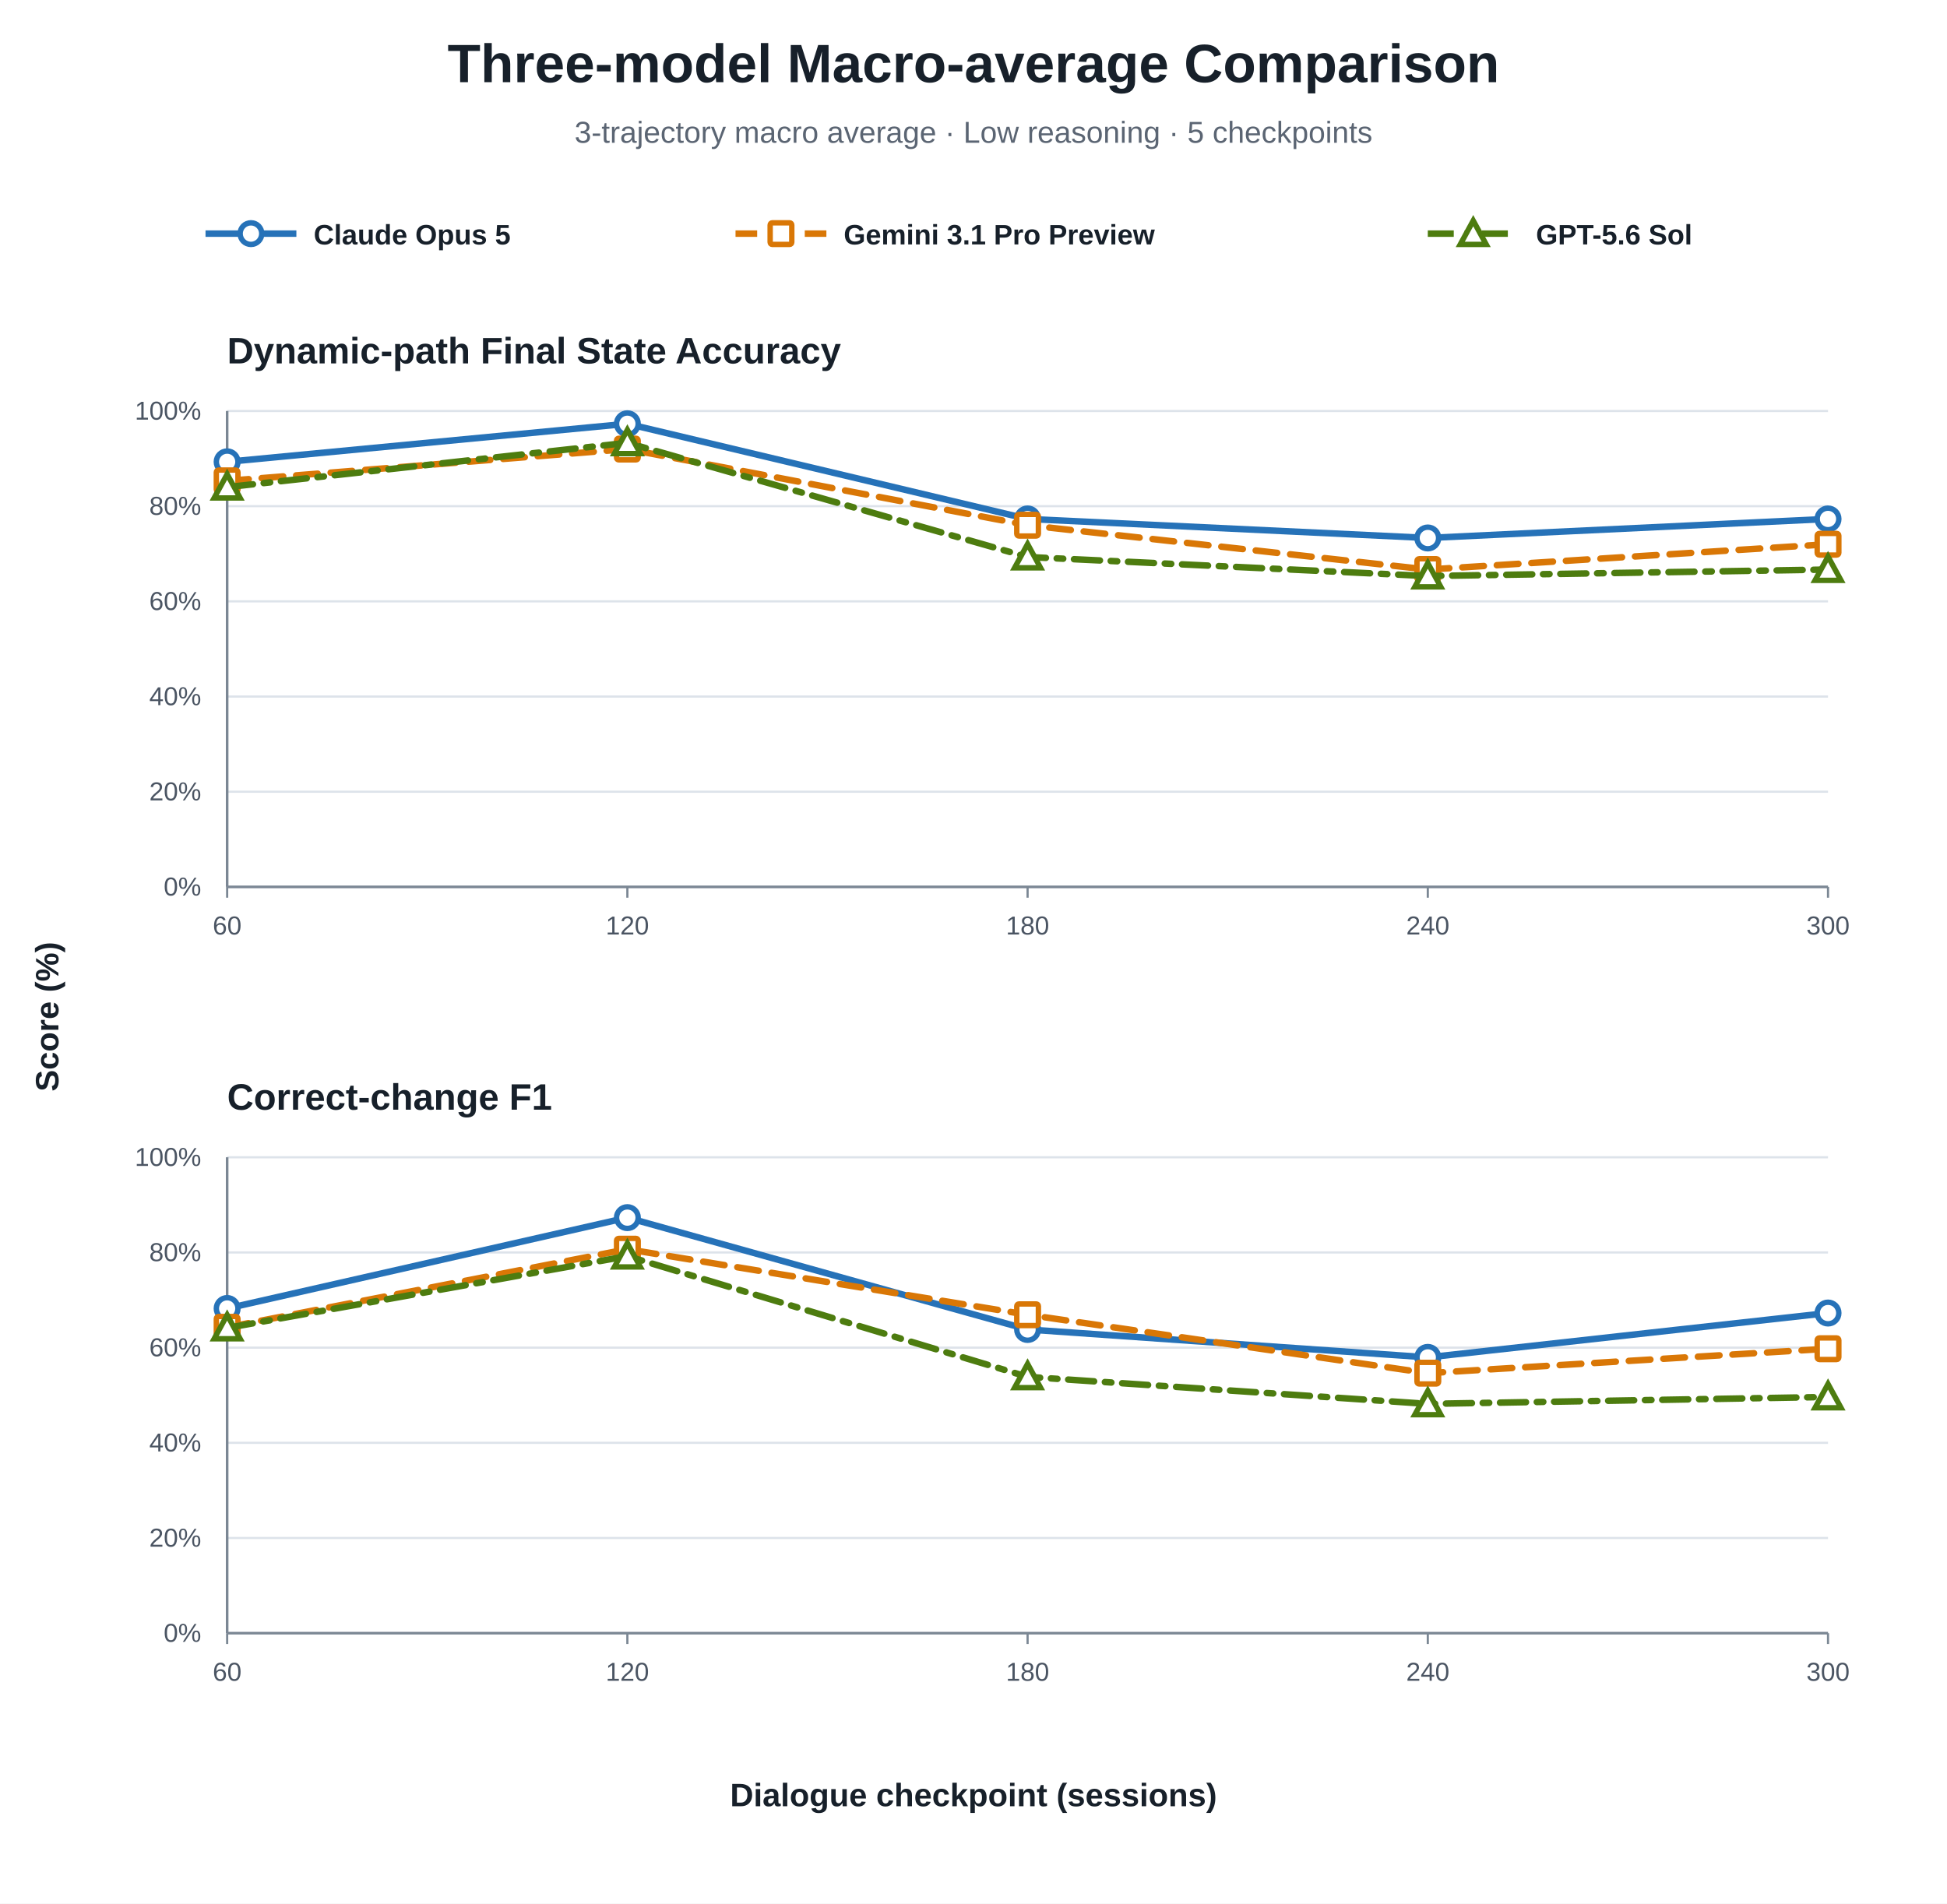
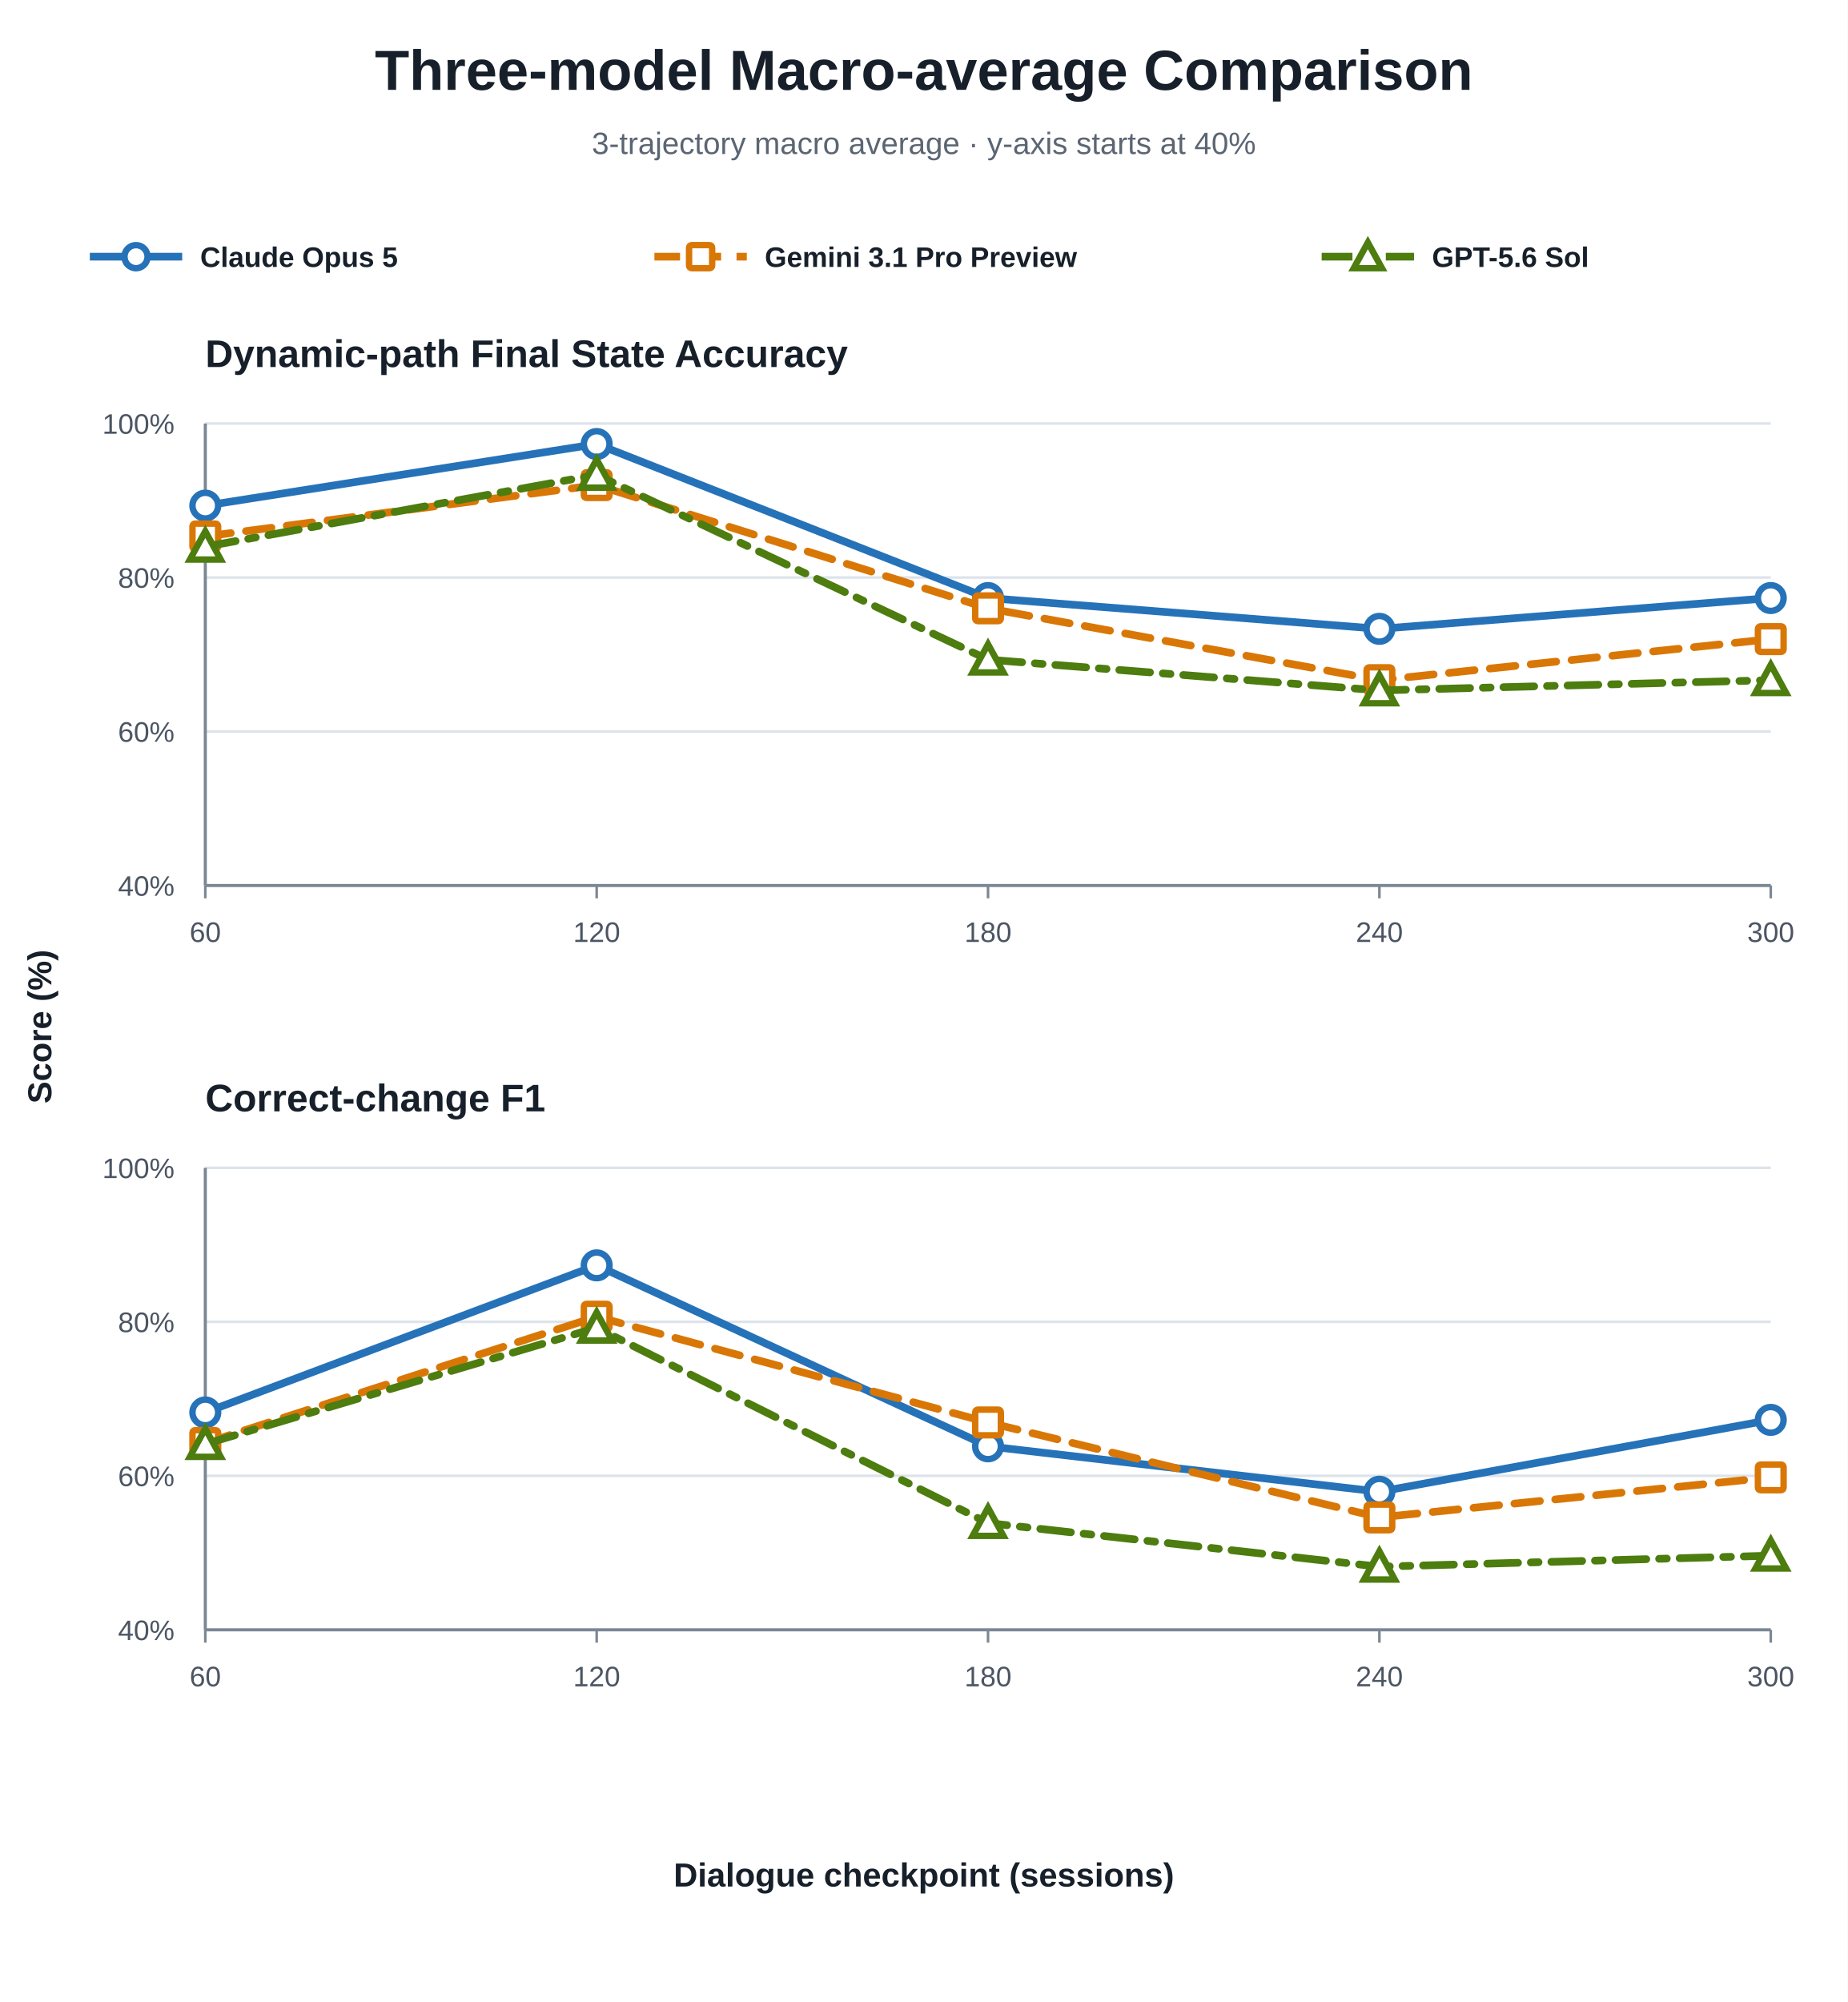
- <svg xmlns="http://www.w3.org/2000/svg" width="900" height="880" viewBox="0 0 900 880" role="img" aria-label="Three-model macro-average comparison">
+ <svg xmlns="http://www.w3.org/2000/svg" width="720" height="780" viewBox="0 0 720 780" role="img" aria-label="Three-model macro-average comparison">
  <style>
text { font-family: Arial, 'DejaVu Sans', sans-serif; fill: #17202A; }
- .title { font-size: 25px; font-weight: 700; }
- .subtitle { font-size: 14px; fill: #5B6573; }
- .panel-title { font-size: 17px; font-weight: 700; }
- .axis-label { font-size: 15px; font-weight: 600; }
- .tick { font-size: 12px; fill: #4B5563; }
- .legend { font-size: 13px; font-weight: 600; }
+ .title { font-size: 22px; font-weight: 700; }
+ .subtitle { font-size: 12px; fill: #5B6573; }
+ .panel-title { font-size: 15px; font-weight: 700; }
+ .axis-label { font-size: 13px; font-weight: 600; }
+ .tick { font-size: 11px; fill: #4B5563; }
+ .legend { font-size: 11px; font-weight: 600; }
</style>
-   <rect width="900" height="880" fill="#FFFFFF" />
-   <text x="450" y="38" text-anchor="middle" class="title">Three-model Macro-average Comparison</text>
-   <text x="450" y="66" text-anchor="middle" class="subtitle">3-trajectory macro average · Low reasoning · 5 checkpoints</text>
-   <line x1="95" y1="108" x2="137" y2="108" stroke="#2672B8" stroke-width="3" />
-   <circle cx="116.0" cy="108.0" r="5" fill="#FFFFFF" stroke="#2672B8" stroke-width="2.5" />
-   <text x="145" y="113" class="legend">Claude Opus 5</text>
-   <line x1="340" y1="108" x2="382" y2="108" stroke="#D97706" stroke-width="3" stroke-dasharray="10 6" />
-   <rect x="356.0" y="103.0" width="10.0" height="10.0" rx="1" fill="#FFFFFF" stroke="#D97706" stroke-width="2.5" />
-   <text x="390" y="113" class="legend">Gemini 3.1 Pro Preview</text>
-   <line x1="660" y1="108" x2="702" y2="108" stroke="#4D7C0F" stroke-width="3" stroke-dasharray="12 5 3 5" />
-   <polygon points="681.0,102.0 675.0,113.0 687.0,113.0" fill="#FFFFFF" stroke="#4D7C0F" stroke-width="2.5" />
-   <text x="710" y="113" class="legend">GPT-5.6 Sol</text>
-   <text x="105" y="168" class="panel-title">Dynamic-path Final State Accuracy</text>
-   <line x1="105" y1="410.0" x2="845" y2="410.0" stroke="#DDE3EA" stroke-width="1" />
-   <text x="93" y="414.0" text-anchor="end" class="tick">0%</text>
-   <line x1="105" y1="366.0" x2="845" y2="366.0" stroke="#DDE3EA" stroke-width="1" />
-   <text x="93" y="370.0" text-anchor="end" class="tick">20%</text>
-   <line x1="105" y1="322.0" x2="845" y2="322.0" stroke="#DDE3EA" stroke-width="1" />
-   <text x="93" y="326.0" text-anchor="end" class="tick">40%</text>
-   <line x1="105" y1="278.0" x2="845" y2="278.0" stroke="#DDE3EA" stroke-width="1" />
-   <text x="93" y="282.0" text-anchor="end" class="tick">60%</text>
-   <line x1="105" y1="234.0" x2="845" y2="234.0" stroke="#DDE3EA" stroke-width="1" />
-   <text x="93" y="238.0" text-anchor="end" class="tick">80%</text>
-   <line x1="105" y1="190.0" x2="845" y2="190.0" stroke="#DDE3EA" stroke-width="1" />
-   <text x="93" y="194.0" text-anchor="end" class="tick">100%</text>
-   <line x1="105" y1="190" x2="105" y2="410" stroke="#7B8794" stroke-width="1.2" />
-   <line x1="105" y1="410" x2="845" y2="410" stroke="#7B8794" stroke-width="1.2" />
-   <line x1="105.0" y1="410" x2="105.0" y2="415" stroke="#7B8794" stroke-width="1" />
-   <text x="105.0" y="432" text-anchor="middle" class="tick">60</text>
-   <line x1="290.0" y1="410" x2="290.0" y2="415" stroke="#7B8794" stroke-width="1" />
-   <text x="290.0" y="432" text-anchor="middle" class="tick">120</text>
-   <line x1="475.0" y1="410" x2="475.0" y2="415" stroke="#7B8794" stroke-width="1" />
-   <text x="475.0" y="432" text-anchor="middle" class="tick">180</text>
-   <line x1="660.0" y1="410" x2="660.0" y2="415" stroke="#7B8794" stroke-width="1" />
-   <text x="660.0" y="432" text-anchor="middle" class="tick">240</text>
-   <line x1="845.0" y1="410" x2="845.0" y2="415" stroke="#7B8794" stroke-width="1" />
-   <text x="845.0" y="432" text-anchor="middle" class="tick">300</text>
-   <polyline points="105.0,213.5 290.0,195.9 475.0,239.9 660.0,248.7 845.0,239.9" fill="none" stroke="#2672B8" stroke-width="3" stroke-linejoin="round" stroke-linecap="round" />
-   <circle cx="105.0" cy="213.5" r="5" fill="#FFFFFF" stroke="#2672B8" stroke-width="2.5" />
-   <circle cx="290.0" cy="195.9" r="5" fill="#FFFFFF" stroke="#2672B8" stroke-width="2.5" />
-   <circle cx="475.0" cy="239.9" r="5" fill="#FFFFFF" stroke="#2672B8" stroke-width="2.5" />
-   <circle cx="660.0" cy="248.7" r="5" fill="#FFFFFF" stroke="#2672B8" stroke-width="2.5" />
-   <circle cx="845.0" cy="239.9" r="5" fill="#FFFFFF" stroke="#2672B8" stroke-width="2.5" />
-   <polyline points="105.0,222.3 290.0,207.6 475.0,242.8 660.0,263.3 845.0,251.6" fill="none" stroke="#D97706" stroke-width="3" stroke-linejoin="round" stroke-linecap="round" stroke-dasharray="10 6" />
-   <rect x="100.0" y="217.3" width="10.0" height="10.0" rx="1" fill="#FFFFFF" stroke="#D97706" stroke-width="2.5" />
-   <rect x="285.0" y="202.6" width="10.0" height="10.0" rx="1" fill="#FFFFFF" stroke="#D97706" stroke-width="2.5" />
-   <rect x="470.0" y="237.8" width="10.0" height="10.0" rx="1" fill="#FFFFFF" stroke="#D97706" stroke-width="2.5" />
-   <rect x="655.0" y="258.3" width="10.0" height="10.0" rx="1" fill="#FFFFFF" stroke="#D97706" stroke-width="2.5" />
-   <rect x="840.0" y="246.6" width="10.0" height="10.0" rx="1" fill="#FFFFFF" stroke="#D97706" stroke-width="2.5" />
-   <polyline points="105.0,225.2 290.0,204.7 475.0,257.5 660.0,266.3 845.0,263.3" fill="none" stroke="#4D7C0F" stroke-width="3" stroke-linejoin="round" stroke-linecap="round" stroke-dasharray="12 5 3 5" />
-   <polygon points="105.0,219.2 99.0,230.2 111.0,230.2" fill="#FFFFFF" stroke="#4D7C0F" stroke-width="2.5" />
-   <polygon points="290.0,198.7 284.0,209.7 296.0,209.7" fill="#FFFFFF" stroke="#4D7C0F" stroke-width="2.5" />
-   <polygon points="475.0,251.5 469.0,262.5 481.0,262.5" fill="#FFFFFF" stroke="#4D7C0F" stroke-width="2.5" />
-   <polygon points="660.0,260.3 654.0,271.3 666.0,271.3" fill="#FFFFFF" stroke="#4D7C0F" stroke-width="2.5" />
-   <polygon points="845.0,257.3 839.0,268.3 851.0,268.3" fill="#FFFFFF" stroke="#4D7C0F" stroke-width="2.5" />
-   <text x="105" y="513" class="panel-title">Correct-change F1</text>
-   <line x1="105" y1="755.0" x2="845" y2="755.0" stroke="#DDE3EA" stroke-width="1" />
-   <text x="93" y="759.0" text-anchor="end" class="tick">0%</text>
-   <line x1="105" y1="711.0" x2="845" y2="711.0" stroke="#DDE3EA" stroke-width="1" />
-   <text x="93" y="715.0" text-anchor="end" class="tick">20%</text>
-   <line x1="105" y1="667.0" x2="845" y2="667.0" stroke="#DDE3EA" stroke-width="1" />
-   <text x="93" y="671.0" text-anchor="end" class="tick">40%</text>
-   <line x1="105" y1="623.0" x2="845" y2="623.0" stroke="#DDE3EA" stroke-width="1" />
-   <text x="93" y="627.0" text-anchor="end" class="tick">60%</text>
-   <line x1="105" y1="579.0" x2="845" y2="579.0" stroke="#DDE3EA" stroke-width="1" />
-   <text x="93" y="583.0" text-anchor="end" class="tick">80%</text>
-   <line x1="105" y1="535.0" x2="845" y2="535.0" stroke="#DDE3EA" stroke-width="1" />
-   <text x="93" y="539.0" text-anchor="end" class="tick">100%</text>
-   <line x1="105" y1="535" x2="105" y2="755" stroke="#7B8794" stroke-width="1.2" />
-   <line x1="105" y1="755" x2="845" y2="755" stroke="#7B8794" stroke-width="1.2" />
-   <line x1="105.0" y1="755" x2="105.0" y2="760" stroke="#7B8794" stroke-width="1" />
-   <text x="105.0" y="777" text-anchor="middle" class="tick">60</text>
-   <line x1="290.0" y1="755" x2="290.0" y2="760" stroke="#7B8794" stroke-width="1" />
-   <text x="290.0" y="777" text-anchor="middle" class="tick">120</text>
-   <line x1="475.0" y1="755" x2="475.0" y2="760" stroke="#7B8794" stroke-width="1" />
-   <text x="475.0" y="777" text-anchor="middle" class="tick">180</text>
-   <line x1="660.0" y1="755" x2="660.0" y2="760" stroke="#7B8794" stroke-width="1" />
-   <text x="660.0" y="777" text-anchor="middle" class="tick">240</text>
-   <line x1="845.0" y1="755" x2="845.0" y2="760" stroke="#7B8794" stroke-width="1" />
-   <text x="845.0" y="777" text-anchor="middle" class="tick">300</text>
-   <polyline points="105.0,604.9 290.0,562.9 475.0,614.6 660.0,627.5 845.0,607.0" fill="none" stroke="#2672B8" stroke-width="3" stroke-linejoin="round" stroke-linecap="round" />
-   <circle cx="105.0" cy="604.9" r="5" fill="#FFFFFF" stroke="#2672B8" stroke-width="2.5" />
-   <circle cx="290.0" cy="562.9" r="5" fill="#FFFFFF" stroke="#2672B8" stroke-width="2.5" />
-   <circle cx="475.0" cy="614.6" r="5" fill="#FFFFFF" stroke="#2672B8" stroke-width="2.5" />
-   <circle cx="660.0" cy="627.5" r="5" fill="#FFFFFF" stroke="#2672B8" stroke-width="2.5" />
-   <circle cx="845.0" cy="607.0" r="5" fill="#FFFFFF" stroke="#2672B8" stroke-width="2.5" />
-   <polyline points="105.0,613.6 290.0,577.5 475.0,607.8 660.0,634.8 845.0,623.5" fill="none" stroke="#D97706" stroke-width="3" stroke-linejoin="round" stroke-linecap="round" stroke-dasharray="10 6" />
-   <rect x="100.0" y="608.6" width="10.0" height="10.0" rx="1" fill="#FFFFFF" stroke="#D97706" stroke-width="2.5" />
-   <rect x="285.0" y="572.5" width="10.0" height="10.0" rx="1" fill="#FFFFFF" stroke="#D97706" stroke-width="2.5" />
-   <rect x="470.0" y="602.8" width="10.0" height="10.0" rx="1" fill="#FFFFFF" stroke="#D97706" stroke-width="2.5" />
-   <rect x="655.0" y="629.8" width="10.0" height="10.0" rx="1" fill="#FFFFFF" stroke="#D97706" stroke-width="2.5" />
-   <rect x="840.0" y="618.5" width="10.0" height="10.0" rx="1" fill="#FFFFFF" stroke="#D97706" stroke-width="2.5" />
-   <polyline points="105.0,613.9 290.0,580.7 475.0,636.5 660.0,649.0 845.0,645.8" fill="none" stroke="#4D7C0F" stroke-width="3" stroke-linejoin="round" stroke-linecap="round" stroke-dasharray="12 5 3 5" />
-   <polygon points="105.0,607.9 99.0,618.9 111.0,618.9" fill="#FFFFFF" stroke="#4D7C0F" stroke-width="2.5" />
-   <polygon points="290.0,574.7 284.0,585.7 296.0,585.7" fill="#FFFFFF" stroke="#4D7C0F" stroke-width="2.5" />
-   <polygon points="475.0,630.5 469.0,641.5 481.0,641.5" fill="#FFFFFF" stroke="#4D7C0F" stroke-width="2.5" />
-   <polygon points="660.0,643.0 654.0,654.0 666.0,654.0" fill="#FFFFFF" stroke="#4D7C0F" stroke-width="2.5" />
-   <polygon points="845.0,639.8 839.0,650.8 851.0,650.8" fill="#FFFFFF" stroke="#4D7C0F" stroke-width="2.5" />
-   <text x="450" y="835" text-anchor="middle" class="axis-label">Dialogue checkpoint (sessions)</text>
-   <text x="27" y="470" text-anchor="middle" class="axis-label" transform="rotate(-90 27 470)">Score (%)</text>
+   <rect width="720" height="780" fill="#FFFFFF" />
+   <text x="360" y="35" text-anchor="middle" class="title">Three-model Macro-average Comparison</text>
+   <text x="360" y="60" text-anchor="middle" class="subtitle">3-trajectory macro average · y-axis starts at 40%</text>
+   <line x1="35" y1="100" x2="71" y2="100" stroke="#2672B8" stroke-width="3" />
+   <circle cx="53.0" cy="100.0" r="4.5" fill="#FFFFFF" stroke="#2672B8" stroke-width="2.5" />
+   <text x="78" y="104" class="legend">Claude Opus 5</text>
+   <line x1="255" y1="100" x2="291" y2="100" stroke="#D97706" stroke-width="3" stroke-dasharray="10 6" />
+   <rect x="268.5" y="95.5" width="9.0" height="9.0" rx="1" fill="#FFFFFF" stroke="#D97706" stroke-width="2.5" />
+   <text x="298" y="104" class="legend">Gemini 3.1 Pro Preview</text>
+   <line x1="515" y1="100" x2="551" y2="100" stroke="#4D7C0F" stroke-width="3" stroke-dasharray="12 5 3 5" />
+   <polygon points="533.0,94.5 527.5,104.5 538.5,104.5" fill="#FFFFFF" stroke="#4D7C0F" stroke-width="2.5" />
+   <text x="558" y="104" class="legend">GPT-5.6 Sol</text>
+   <text x="80" y="143" class="panel-title">Dynamic-path Final State Accuracy</text>
+   <line x1="80" y1="345.0" x2="690" y2="345.0" stroke="#DDE3EA" stroke-width="1" />
+   <text x="68" y="349.0" text-anchor="end" class="tick">40%</text>
+   <line x1="80" y1="285.0" x2="690" y2="285.0" stroke="#DDE3EA" stroke-width="1" />
+   <text x="68" y="289.0" text-anchor="end" class="tick">60%</text>
+   <line x1="80" y1="225.0" x2="690" y2="225.0" stroke="#DDE3EA" stroke-width="1" />
+   <text x="68" y="229.0" text-anchor="end" class="tick">80%</text>
+   <line x1="80" y1="165.0" x2="690" y2="165.0" stroke="#DDE3EA" stroke-width="1" />
+   <text x="68" y="169.0" text-anchor="end" class="tick">100%</text>
+   <line x1="80" y1="165" x2="80" y2="345" stroke="#7B8794" stroke-width="1.2" />
+   <line x1="80" y1="345" x2="690" y2="345" stroke="#7B8794" stroke-width="1.2" />
+   <line x1="80.0" y1="345" x2="80.0" y2="350" stroke="#7B8794" stroke-width="1" />
+   <text x="80.0" y="367" text-anchor="middle" class="tick">60</text>
+   <line x1="232.5" y1="345" x2="232.5" y2="350" stroke="#7B8794" stroke-width="1" />
+   <text x="232.5" y="367" text-anchor="middle" class="tick">120</text>
+   <line x1="385.0" y1="345" x2="385.0" y2="350" stroke="#7B8794" stroke-width="1" />
+   <text x="385.0" y="367" text-anchor="middle" class="tick">180</text>
+   <line x1="537.5" y1="345" x2="537.5" y2="350" stroke="#7B8794" stroke-width="1" />
+   <text x="537.5" y="367" text-anchor="middle" class="tick">240</text>
+   <line x1="690.0" y1="345" x2="690.0" y2="350" stroke="#7B8794" stroke-width="1" />
+   <text x="690.0" y="367" text-anchor="middle" class="tick">300</text>
+   <polyline points="80.0,197.0 232.5,173.0 385.0,233.0 537.5,245.0 690.0,233.0" fill="none" stroke="#2672B8" stroke-width="3" stroke-linejoin="round" stroke-linecap="round" />
+   <circle cx="80.0" cy="197.0" r="5" fill="#FFFFFF" stroke="#2672B8" stroke-width="2.5" />
+   <circle cx="232.5" cy="173.0" r="5" fill="#FFFFFF" stroke="#2672B8" stroke-width="2.5" />
+   <circle cx="385.0" cy="233.0" r="5" fill="#FFFFFF" stroke="#2672B8" stroke-width="2.5" />
+   <circle cx="537.5" cy="245.0" r="5" fill="#FFFFFF" stroke="#2672B8" stroke-width="2.5" />
+   <circle cx="690.0" cy="233.0" r="5" fill="#FFFFFF" stroke="#2672B8" stroke-width="2.5" />
+   <polyline points="80.0,209.0 232.5,189.0 385.0,237.0 537.5,265.0 690.0,249.0" fill="none" stroke="#D97706" stroke-width="3" stroke-linejoin="round" stroke-linecap="round" stroke-dasharray="10 6" />
+   <rect x="75.0" y="204.0" width="10.0" height="10.0" rx="1" fill="#FFFFFF" stroke="#D97706" stroke-width="2.5" />
+   <rect x="227.5" y="184.0" width="10.0" height="10.0" rx="1" fill="#FFFFFF" stroke="#D97706" stroke-width="2.5" />
+   <rect x="380.0" y="232.0" width="10.0" height="10.0" rx="1" fill="#FFFFFF" stroke="#D97706" stroke-width="2.5" />
+   <rect x="532.5" y="260.0" width="10.0" height="10.0" rx="1" fill="#FFFFFF" stroke="#D97706" stroke-width="2.5" />
+   <rect x="685.0" y="244.0" width="10.0" height="10.0" rx="1" fill="#FFFFFF" stroke="#D97706" stroke-width="2.5" />
+   <polyline points="80.0,213.0 232.5,185.0 385.0,257.0 537.5,269.0 690.0,265.0" fill="none" stroke="#4D7C0F" stroke-width="3" stroke-linejoin="round" stroke-linecap="round" stroke-dasharray="12 5 3 5" />
+   <polygon points="80.0,207.0 74.0,218.0 86.0,218.0" fill="#FFFFFF" stroke="#4D7C0F" stroke-width="2.5" />
+   <polygon points="232.5,179.0 226.5,190.0 238.5,190.0" fill="#FFFFFF" stroke="#4D7C0F" stroke-width="2.5" />
+   <polygon points="385.0,251.0 379.0,262.0 391.0,262.0" fill="#FFFFFF" stroke="#4D7C0F" stroke-width="2.5" />
+   <polygon points="537.5,263.0 531.5,274.0 543.5,274.0" fill="#FFFFFF" stroke="#4D7C0F" stroke-width="2.5" />
+   <polygon points="690.0,259.0 684.0,270.0 696.0,270.0" fill="#FFFFFF" stroke="#4D7C0F" stroke-width="2.5" />
+   <text x="80" y="433" class="panel-title">Correct-change F1</text>
+   <line x1="80" y1="635.0" x2="690" y2="635.0" stroke="#DDE3EA" stroke-width="1" />
+   <text x="68" y="639.0" text-anchor="end" class="tick">40%</text>
+   <line x1="80" y1="575.0" x2="690" y2="575.0" stroke="#DDE3EA" stroke-width="1" />
+   <text x="68" y="579.0" text-anchor="end" class="tick">60%</text>
+   <line x1="80" y1="515.0" x2="690" y2="515.0" stroke="#DDE3EA" stroke-width="1" />
+   <text x="68" y="519.0" text-anchor="end" class="tick">80%</text>
+   <line x1="80" y1="455.0" x2="690" y2="455.0" stroke="#DDE3EA" stroke-width="1" />
+   <text x="68" y="459.0" text-anchor="end" class="tick">100%</text>
+   <line x1="80" y1="455" x2="80" y2="635" stroke="#7B8794" stroke-width="1.2" />
+   <line x1="80" y1="635" x2="690" y2="635" stroke="#7B8794" stroke-width="1.2" />
+   <line x1="80.0" y1="635" x2="80.0" y2="640" stroke="#7B8794" stroke-width="1" />
+   <text x="80.0" y="657" text-anchor="middle" class="tick">60</text>
+   <line x1="232.5" y1="635" x2="232.5" y2="640" stroke="#7B8794" stroke-width="1" />
+   <text x="232.5" y="657" text-anchor="middle" class="tick">120</text>
+   <line x1="385.0" y1="635" x2="385.0" y2="640" stroke="#7B8794" stroke-width="1" />
+   <text x="385.0" y="657" text-anchor="middle" class="tick">180</text>
+   <line x1="537.5" y1="635" x2="537.5" y2="640" stroke="#7B8794" stroke-width="1" />
+   <text x="537.5" y="657" text-anchor="middle" class="tick">240</text>
+   <line x1="690.0" y1="635" x2="690.0" y2="640" stroke="#7B8794" stroke-width="1" />
+   <text x="690.0" y="657" text-anchor="middle" class="tick">300</text>
+   <polyline points="80.0,550.3 232.5,493.0 385.0,563.5 537.5,581.2 690.0,553.2" fill="none" stroke="#2672B8" stroke-width="3" stroke-linejoin="round" stroke-linecap="round" />
+   <circle cx="80.0" cy="550.3" r="5" fill="#FFFFFF" stroke="#2672B8" stroke-width="2.5" />
+   <circle cx="232.5" cy="493.0" r="5" fill="#FFFFFF" stroke="#2672B8" stroke-width="2.5" />
+   <circle cx="385.0" cy="563.5" r="5" fill="#FFFFFF" stroke="#2672B8" stroke-width="2.5" />
+   <circle cx="537.5" cy="581.2" r="5" fill="#FFFFFF" stroke="#2672B8" stroke-width="2.5" />
+   <circle cx="690.0" cy="553.2" r="5" fill="#FFFFFF" stroke="#2672B8" stroke-width="2.5" />
+   <polyline points="80.0,562.2 232.5,513.0 385.0,554.2 537.5,591.2 690.0,575.6" fill="none" stroke="#D97706" stroke-width="3" stroke-linejoin="round" stroke-linecap="round" stroke-dasharray="10 6" />
+   <rect x="75.0" y="557.2" width="10.0" height="10.0" rx="1" fill="#FFFFFF" stroke="#D97706" stroke-width="2.5" />
+   <rect x="227.5" y="508.0" width="10.0" height="10.0" rx="1" fill="#FFFFFF" stroke="#D97706" stroke-width="2.5" />
+   <rect x="380.0" y="549.2" width="10.0" height="10.0" rx="1" fill="#FFFFFF" stroke="#D97706" stroke-width="2.5" />
+   <rect x="532.5" y="586.2" width="10.0" height="10.0" rx="1" fill="#FFFFFF" stroke="#D97706" stroke-width="2.5" />
+   <rect x="685.0" y="570.6" width="10.0" height="10.0" rx="1" fill="#FFFFFF" stroke="#D97706" stroke-width="2.5" />
+   <polyline points="80.0,562.6 232.5,517.3 385.0,593.4 537.5,610.4 690.0,606.1" fill="none" stroke="#4D7C0F" stroke-width="3" stroke-linejoin="round" stroke-linecap="round" stroke-dasharray="12 5 3 5" />
+   <polygon points="80.0,556.6 74.0,567.6 86.0,567.6" fill="#FFFFFF" stroke="#4D7C0F" stroke-width="2.5" />
+   <polygon points="232.5,511.3 226.5,522.3 238.5,522.3" fill="#FFFFFF" stroke="#4D7C0F" stroke-width="2.5" />
+   <polygon points="385.0,587.4 379.0,598.4 391.0,598.4" fill="#FFFFFF" stroke="#4D7C0F" stroke-width="2.5" />
+   <polygon points="537.5,604.4 531.5,615.4 543.5,615.4" fill="#FFFFFF" stroke="#4D7C0F" stroke-width="2.5" />
+   <polygon points="690.0,600.1 684.0,611.1 696.0,611.1" fill="#FFFFFF" stroke="#4D7C0F" stroke-width="2.5" />
+   <text x="360" y="735" text-anchor="middle" class="axis-label">Dialogue checkpoint (sessions)</text>
+   <text x="20" y="400" text-anchor="middle" class="axis-label" transform="rotate(-90 20 400)">Score (%)</text>
</svg>
